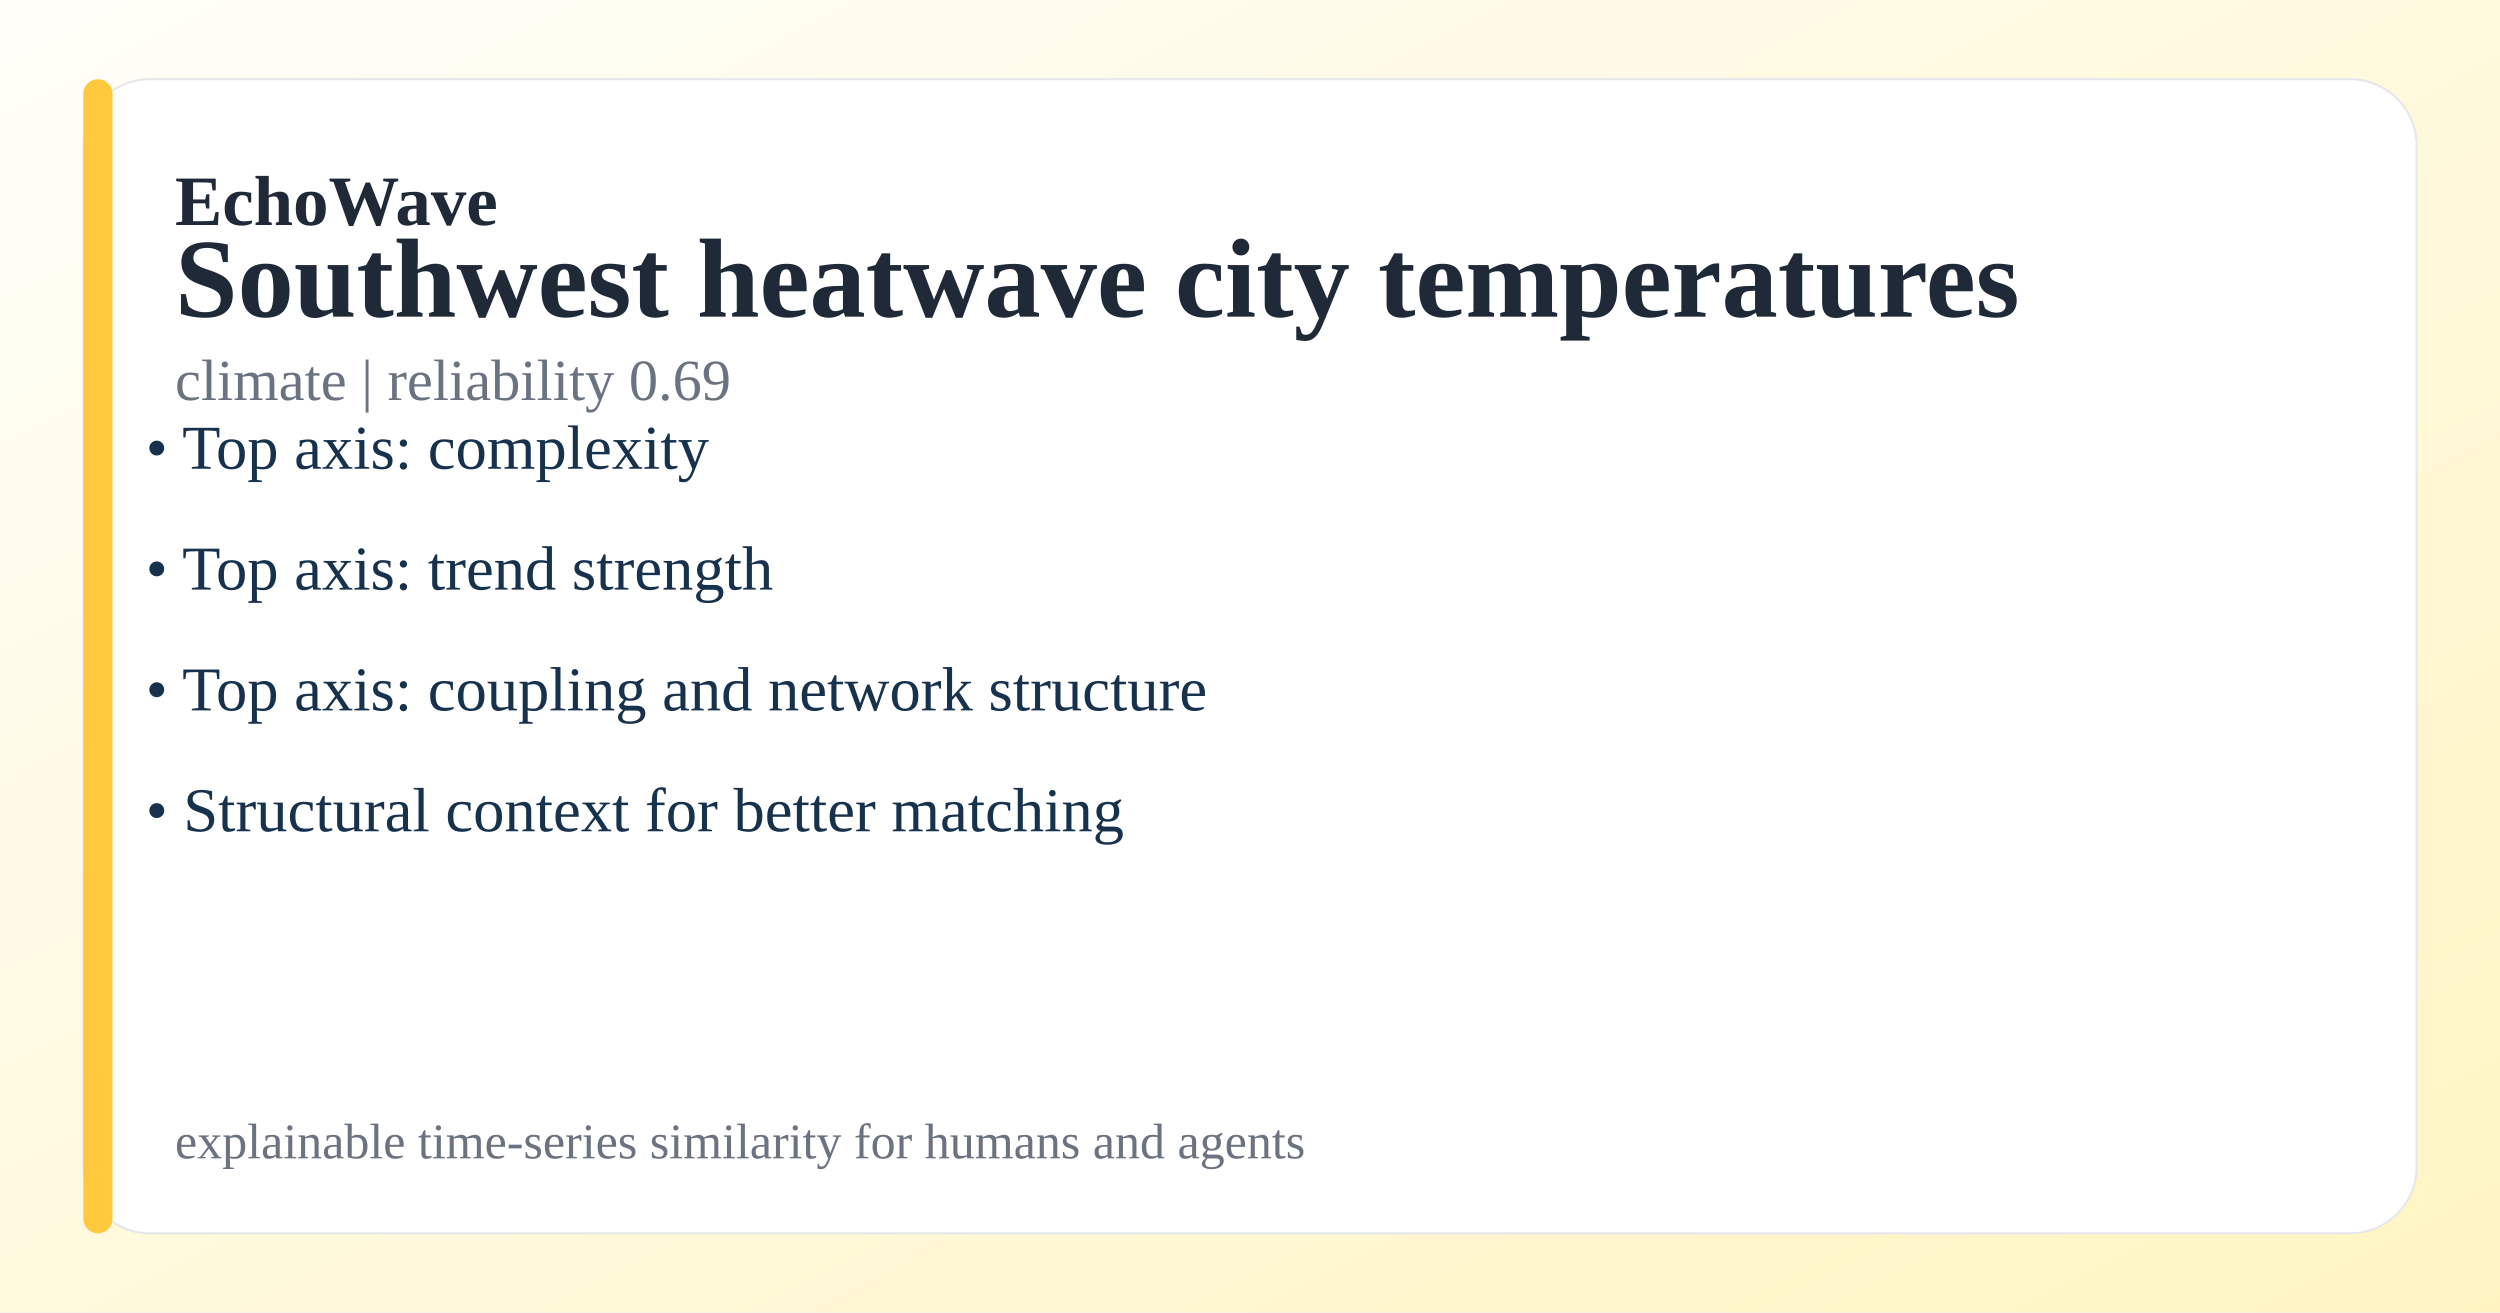
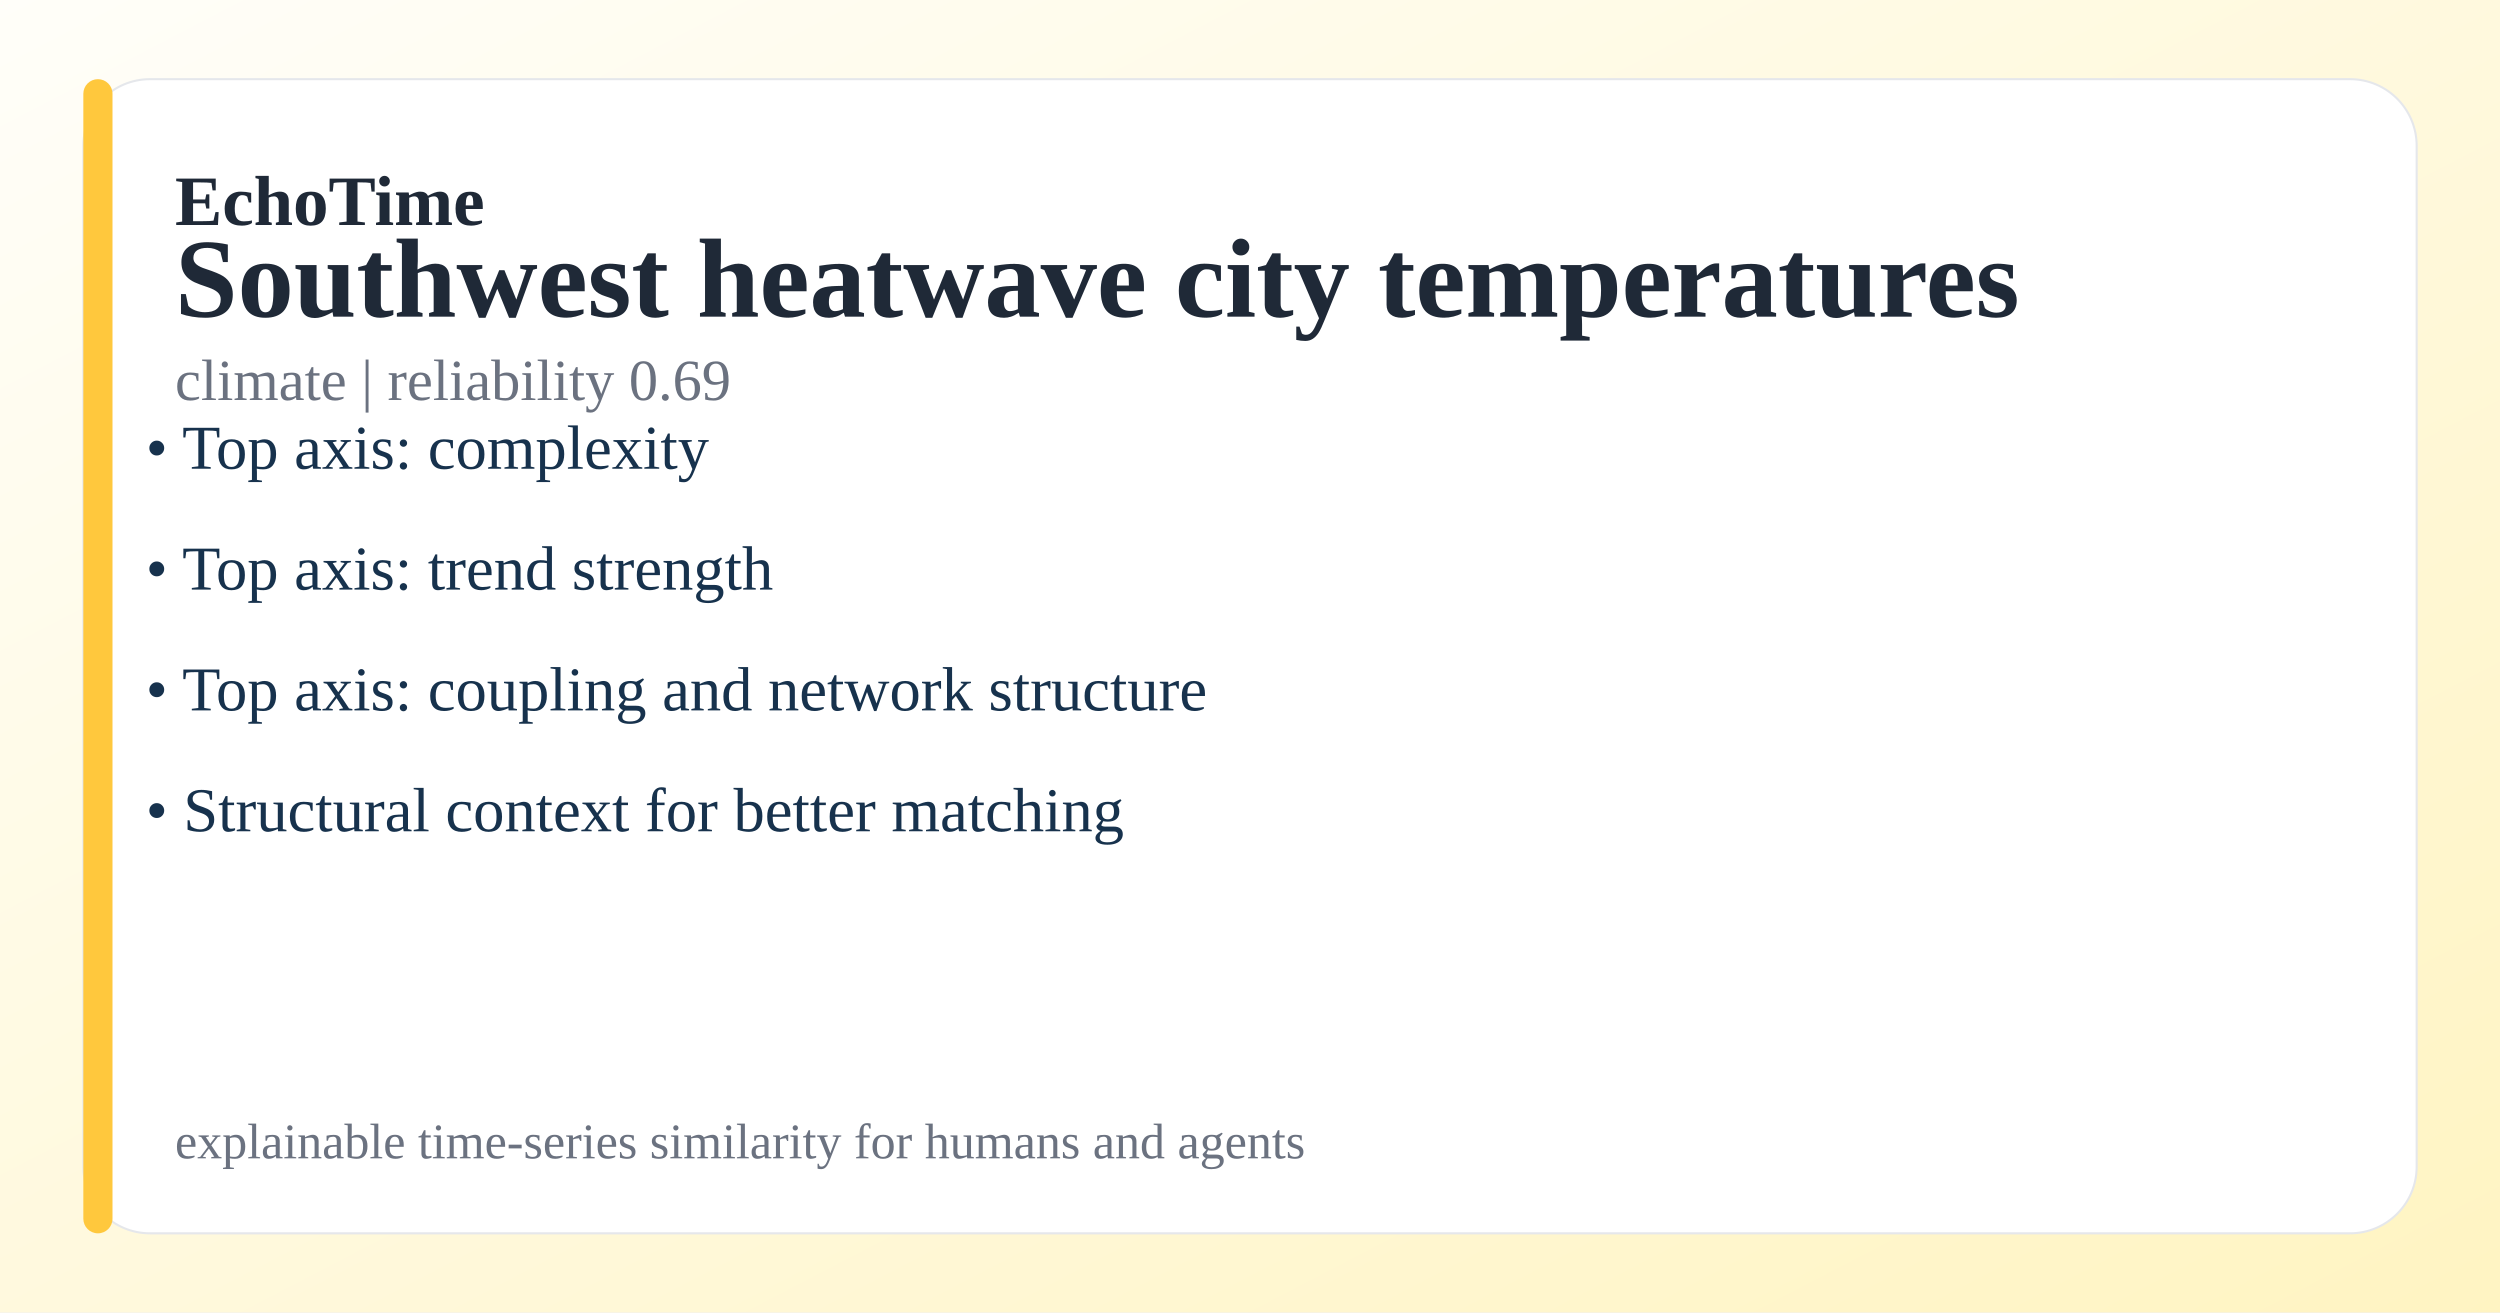
- <svg xmlns="http://www.w3.org/2000/svg" width="1200" height="630" viewBox="0 0 1200 630" role="img" aria-label="EchoWave social card - Southwest heatwave city temperatures">
+ <svg xmlns="http://www.w3.org/2000/svg" width="1200" height="630" viewBox="0 0 1200 630" role="img" aria-label="EchoTime social card - Southwest heatwave city temperatures">
  <defs>
    <linearGradient id="bg" x1="0" x2="1" y1="0" y2="1">
      <stop offset="0%" stop-color="#fffef9" />
      <stop offset="100%" stop-color="#FFF4C2" />
    </linearGradient>
  </defs>
  <rect width="100%" height="100%" fill="url(#bg)" />
  <rect x="40" y="38" width="1120" height="554" rx="32" fill="white" stroke="#E5E7EB" />
  <rect x="40" y="38" width="14" height="554" rx="7" fill="#FFC83D" />
-   <text x="84" y="108" font-size="34" font-weight="700" fill="#1F2937">EchoWave</text>
+   <text x="84" y="108" font-size="34" font-weight="700" fill="#1F2937">EchoTime</text>
  <text x="84" y="152" font-size="54" font-weight="800" fill="#1F2937">Southwest heatwave city temperatures</text>
  <text x="84" y="192" font-size="28" fill="#6B7280">climate | reliability 0.69</text>
  <text x="70" y="225" font-size="30" fill="#17324d">• Top axis: complexity</text>
  <text x="70" y="283" font-size="30" fill="#17324d">• Top axis: trend strength</text>
  <text x="70" y="341" font-size="30" fill="#17324d">• Top axis: coupling and network structure</text>
  <text x="70" y="399" font-size="30" fill="#17324d">• Structural context for better matching</text>
  <text x="84" y="556" font-size="24" fill="#6B7280">explainable time-series similarity for humans and agents</text>
</svg>
